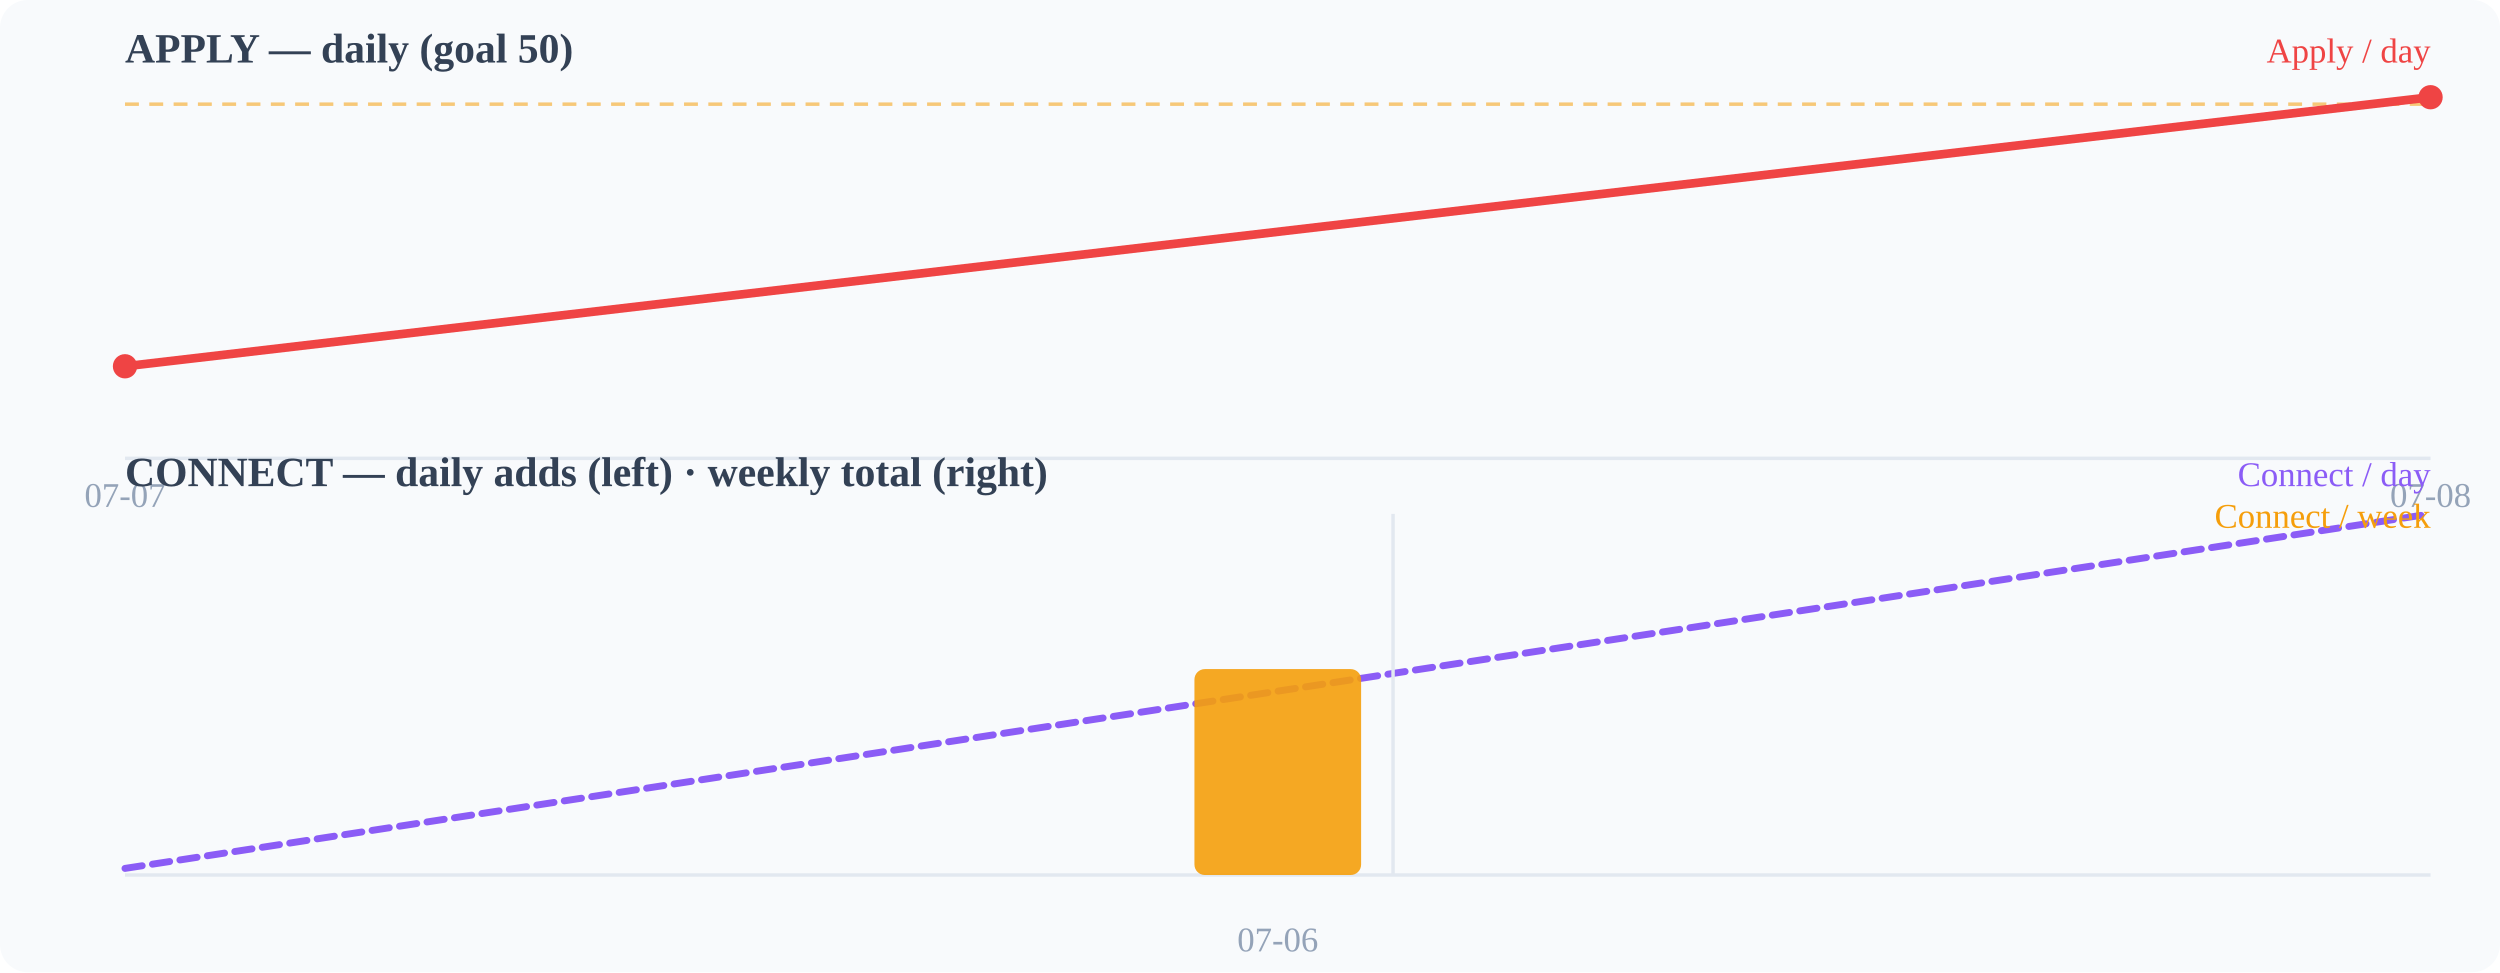
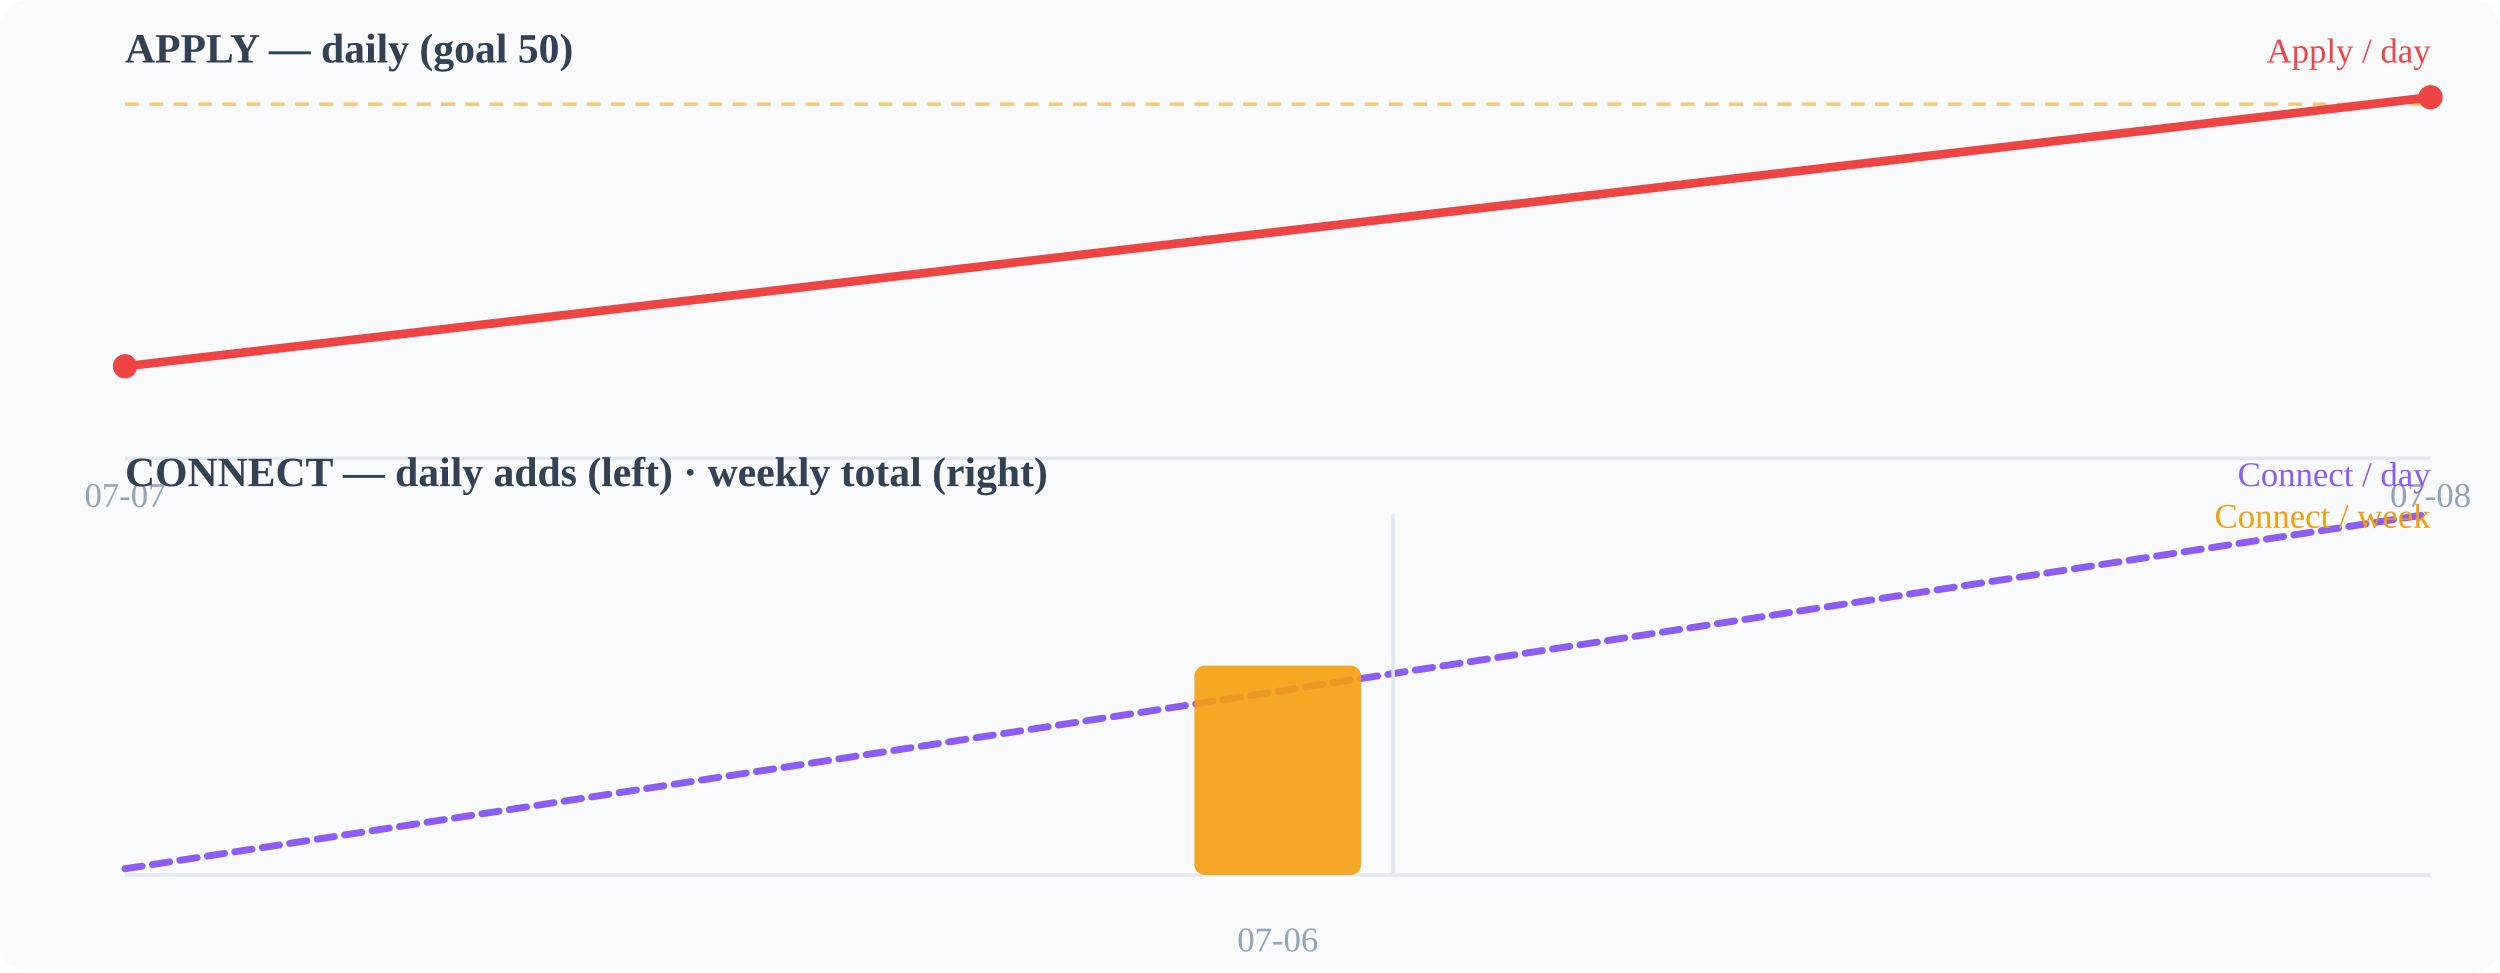
<svg xmlns="http://www.w3.org/2000/svg" width="720" height="280" viewBox="0 0 720 280">
  <rect width="720" height="280" fill="#f8fafc" rx="8" />
  <text x="36" y="18" font-size="12" font-weight="600" fill="#334155">APPLY — daily (goal 50)</text>
  <line x1="36" y1="132" x2="700" y2="132" stroke="#e2e8f0" stroke-width="1" />
  <line x1="36" y1="30.0" x2="700" y2="30.0" stroke="#f59e0b" stroke-width="1" stroke-dasharray="4 3" opacity="0.55" />
  <polyline points="36.0,105.5 700.0,28.0" fill="none" stroke="#ef4444" stroke-width="2.5" stroke-linecap="round" stroke-linejoin="round" />
  <circle cx="36" cy="105.49" r="3.5" fill="#ef4444" />
  <circle cx="700" cy="28" r="3.5" fill="#ef4444" />
  <text x="36" y="146" font-size="10" fill="#94a3b8" text-anchor="middle">07-07</text>
  <text x="700" y="146" font-size="10" fill="#94a3b8" text-anchor="middle">07-08</text>
  <text x="36" y="140" font-size="12" font-weight="600" fill="#334155">CONNECT — daily adds (left) · weekly total (right)</text>
  <line x1="36" y1="252" x2="700" y2="252" stroke="#e2e8f0" stroke-width="1" />
-   <polyline points="36.0,250.1 700.0,148.0" fill="none" stroke="#8b5cf6" stroke-width="2" stroke-linecap="round" stroke-linejoin="round" stroke-dasharray="5 3" />
-   <rect x="344.0" y="192.7" width="48" height="59.3" rx="3" fill="#f59e0b" opacity="0.9" />
+   <polyline points="36.0,250.2 700.0,148.0" fill="none" stroke="#8b5cf6" stroke-width="2" stroke-linecap="round" stroke-linejoin="round" stroke-dasharray="5 3" />
+   <rect x="344.0" y="191.7" width="48" height="60.3" rx="3" fill="#f59e0b" opacity="0.9" />
  <line x1="401.2" y1="148" x2="401.2" y2="252" stroke="#e2e8f0" stroke-width="1" />
  <text x="368" y="274" font-size="10" fill="#94a3b8" text-anchor="middle">07-06</text>
  <text x="700" y="18" font-size="10" fill="#ef4444" text-anchor="end">Apply / day</text>
  <text x="700" y="140" font-size="10" fill="#8b5cf6" text-anchor="end">Connect / day</text>
  <text x="700" y="152" font-size="10" fill="#f59e0b" text-anchor="end">Connect / week</text>
</svg>
